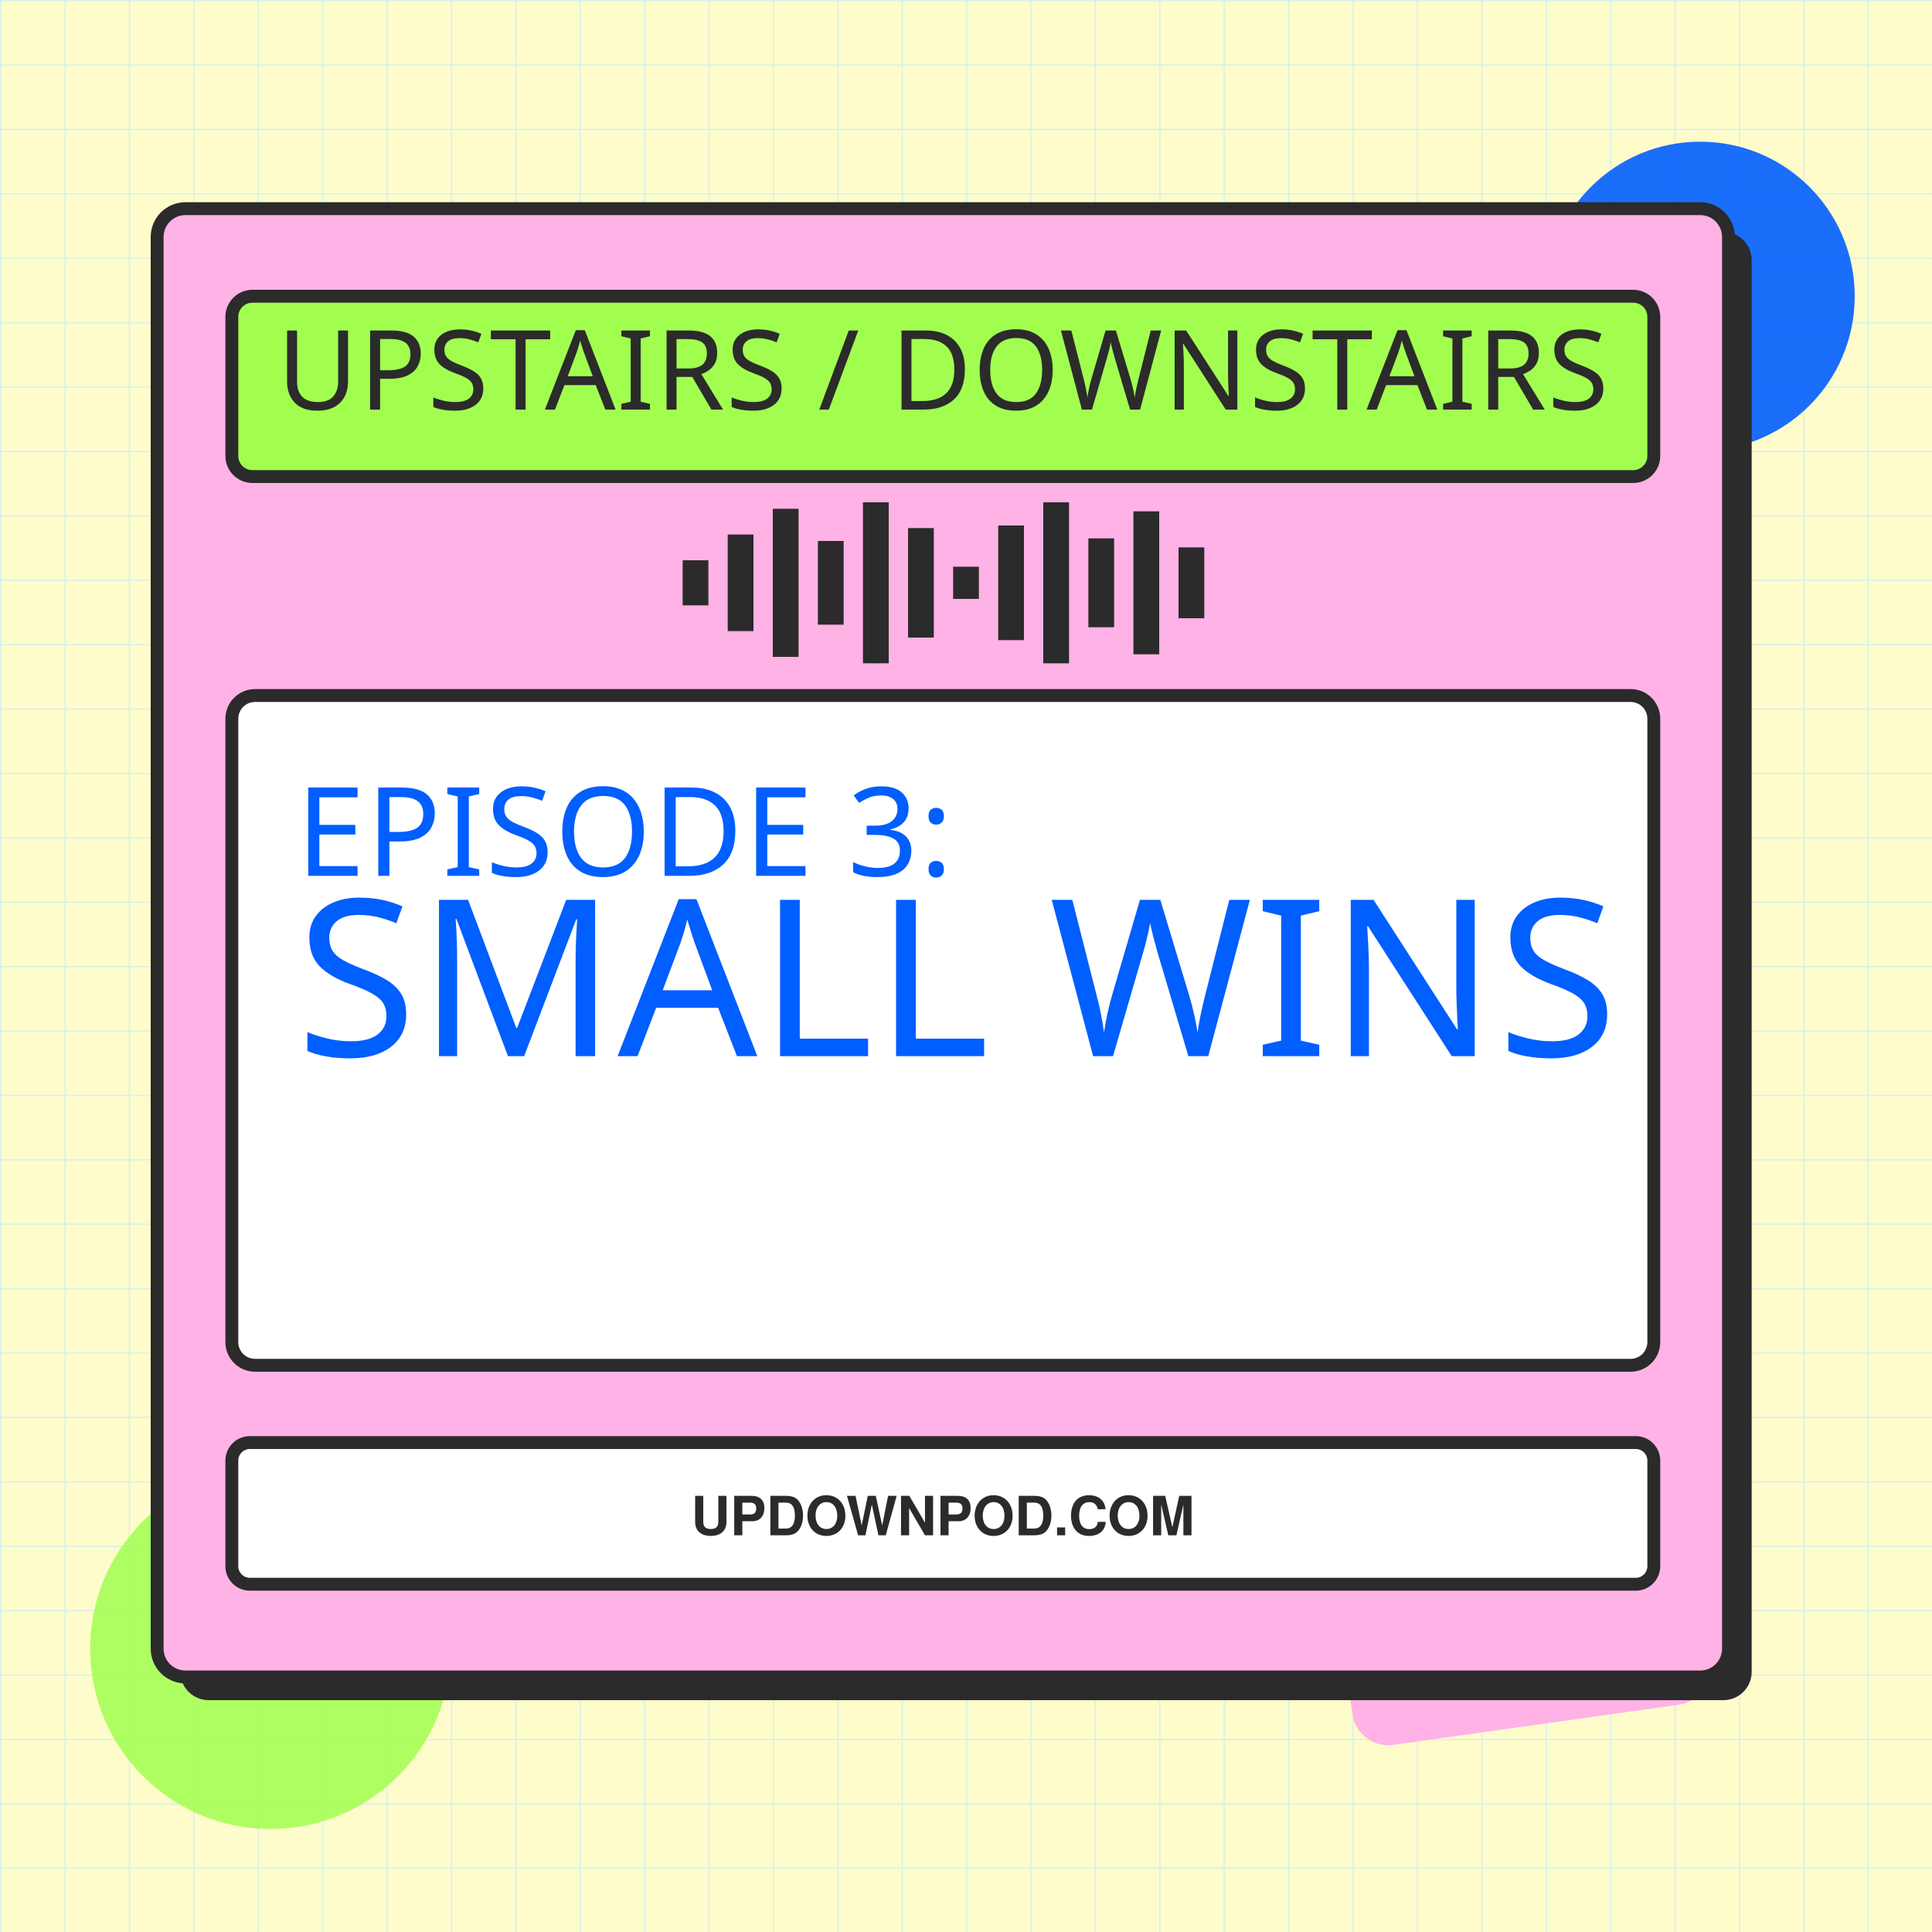
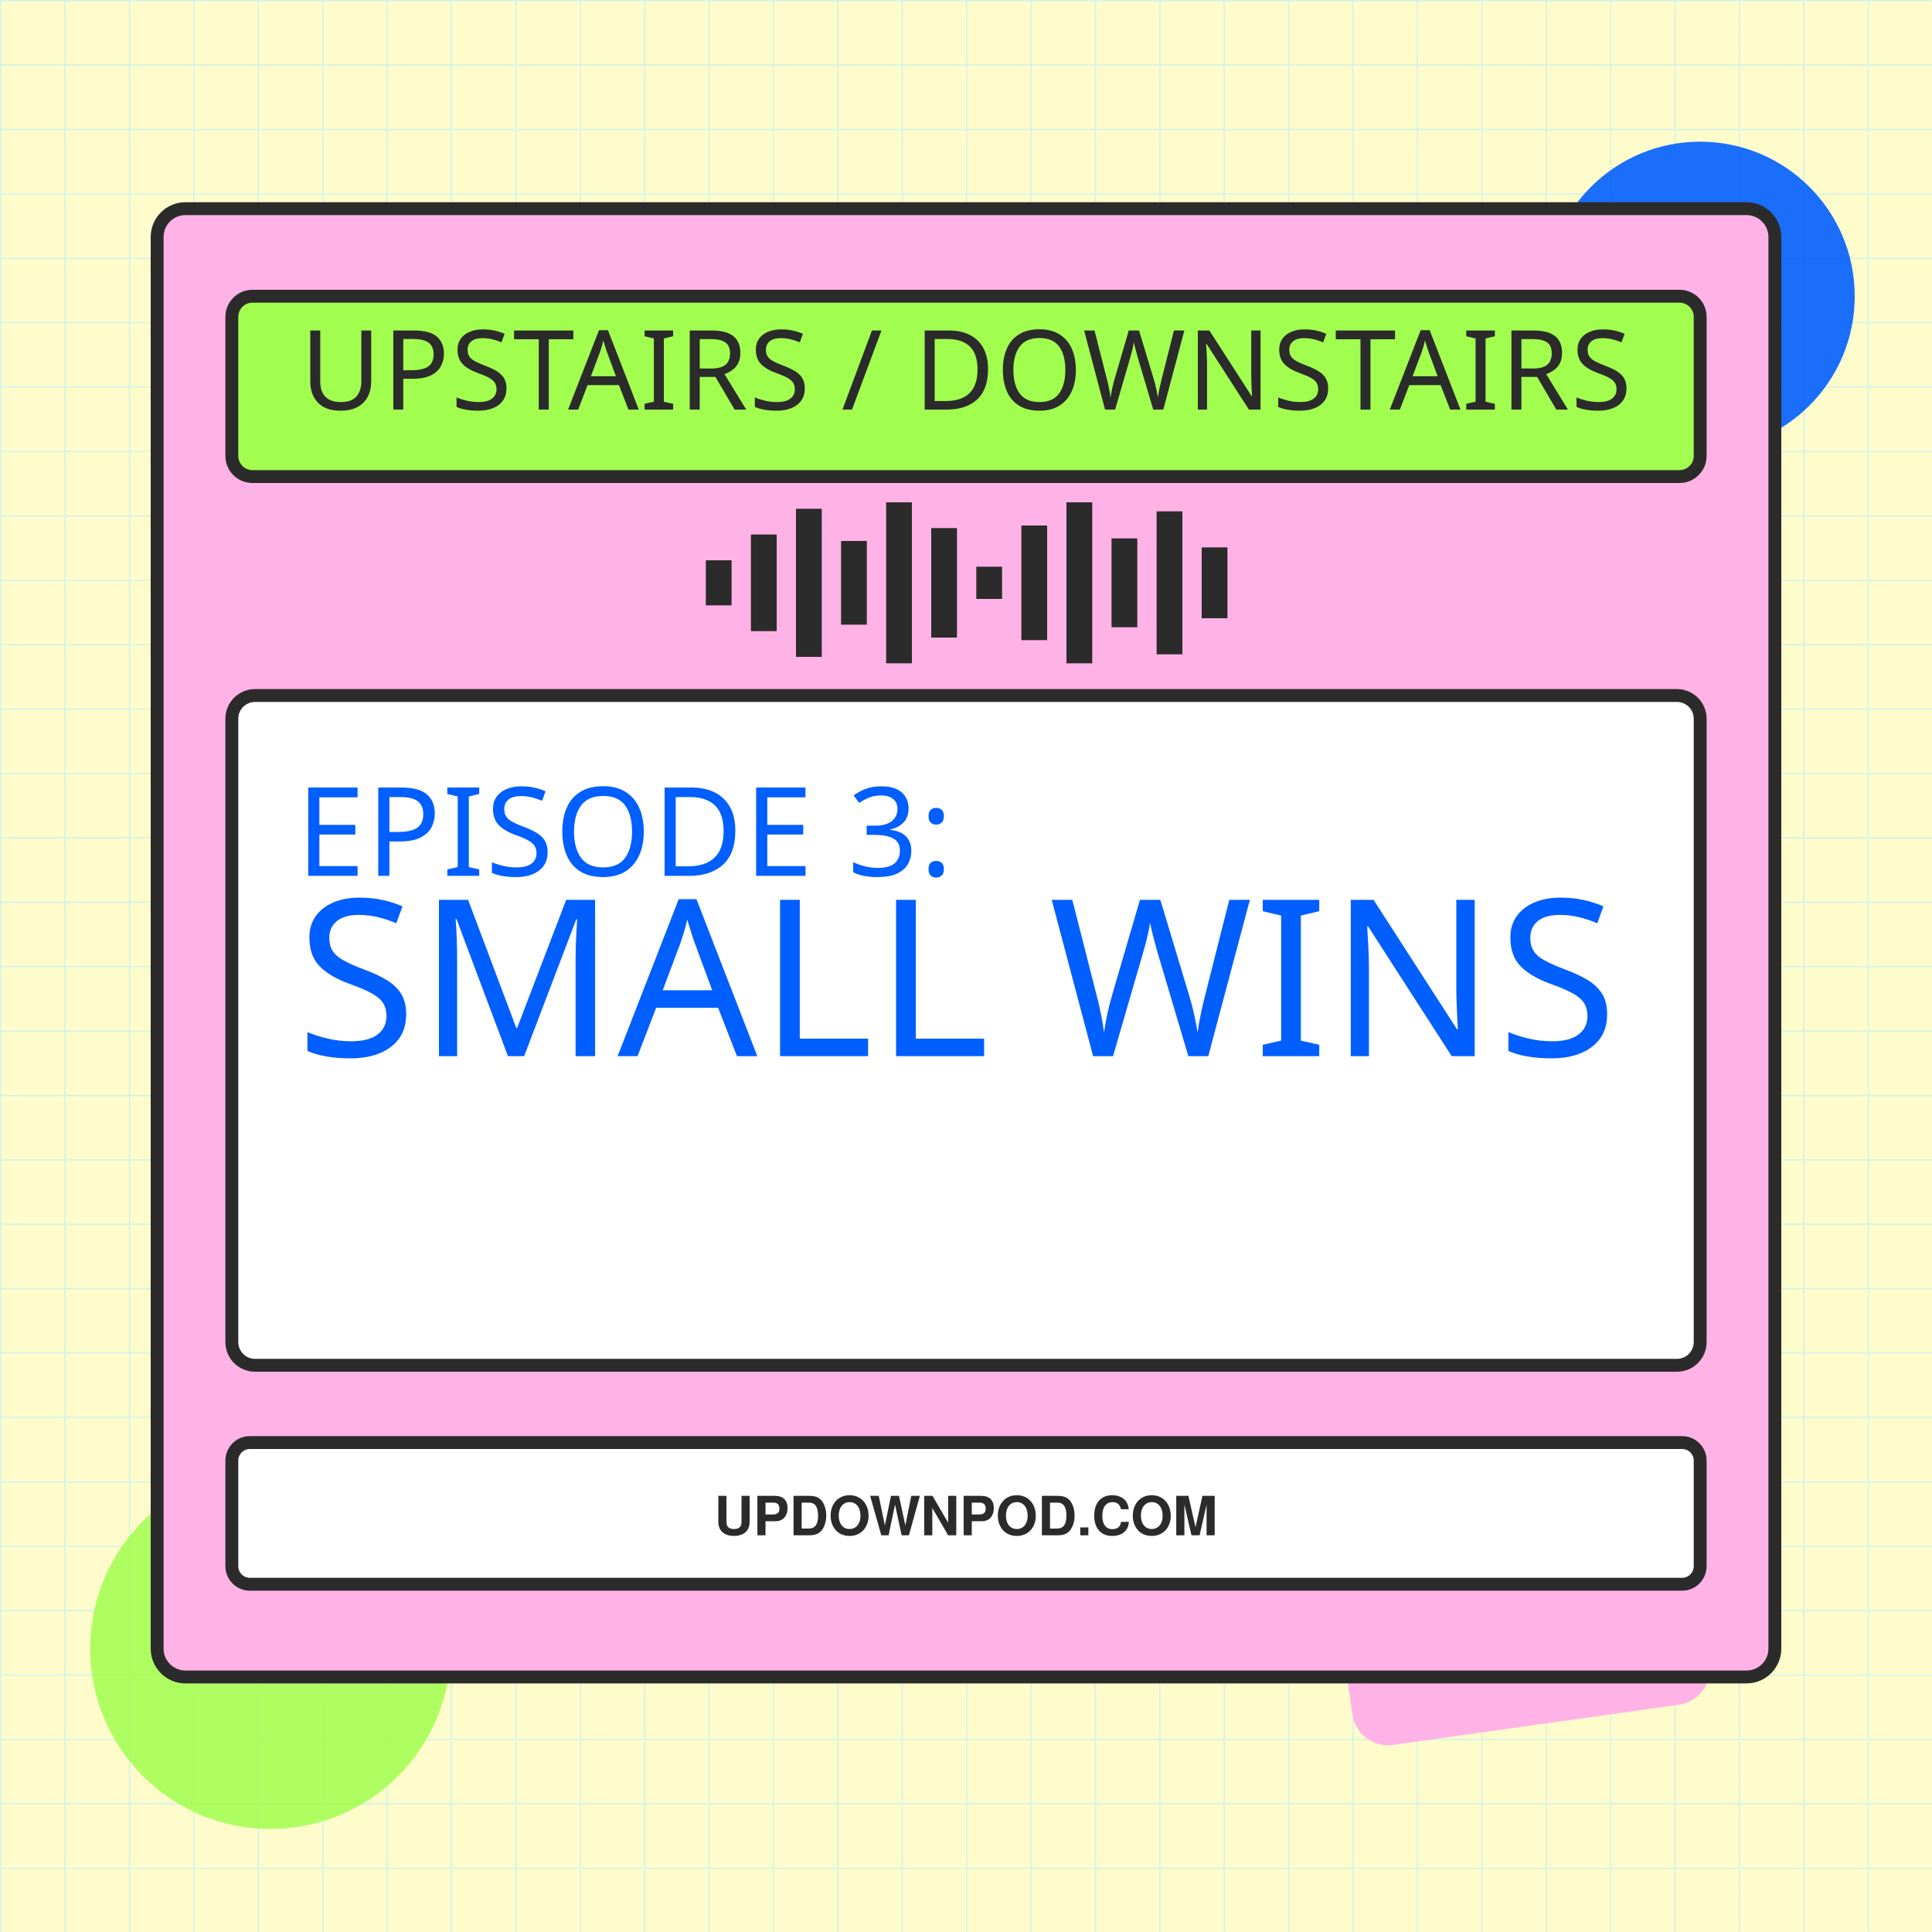
<svg xmlns="http://www.w3.org/2000/svg" width="1500" height="1500" viewBox="0 0 1500 1500" role="img" aria-label="Podcast episode cover art for Episode 3: Small Wins">
  <defs>
    <style>
      .graphite { fill: #2b2b2b; }
      .cream { fill: #fffccc; }
      .green { fill: #a1fe4f; }
      .blush { fill: #ffb2e6; }
      .blue { fill: #015eff; }
      .white { fill: #ffffff; }
      .stroke-graphite { stroke: #2b2b2b; stroke-width: 10; }
      .title {
        font-family: "Jersey 15", "Bungee", "Impact", "Arial Black", sans-serif;
        font-weight: 400;
        letter-spacing: 1px;
      }
      .sans {
        font-family: "Helvetica Neue", "Avenir Next", "Segoe UI", sans-serif;
      }
    </style>
    <pattern id="grid" width="50" height="50" patternUnits="userSpaceOnUse">
      <path d="M 50 0 L 0 0 0 50" fill="none" stroke="#b1e9ff" stroke-width="2" />
    </pattern>
  </defs>
  <rect x="0" y="0" width="1500" height="1500" class="cream" />
  <rect x="0" y="0" width="1500" height="1500" fill="url(#grid)" opacity="0.55" />
  <circle cx="1320" cy="230" r="120" class="blue" opacity="0.9" />
  <circle cx="210" cy="1280" r="140" class="green" opacity="0.85" />
  <rect x="1040" y="1160" width="280" height="180" rx="28" class="blush" transform="rotate(-8 1180 1250)" />
-   <rect x="140" y="180" width="1220" height="1140" rx="22" class="graphite" />
-   <rect x="122" y="162" width="1220" height="1140" rx="22" class="blush stroke-graphite" />
-   <rect x="180" y="230" width="1104" height="140" rx="16" class="green stroke-graphite" />
-   <text x="732" y="318" text-anchor="middle" class="title graphite" font-size="86">
+   <rect x="122" y="162" width="1256" height="1140" rx="22" class="blush stroke-graphite" />
+   <rect x="180" y="230" width="1140" height="140" rx="16" class="green stroke-graphite" />
+   <text x="750" y="318" text-anchor="middle" class="title graphite" font-size="86">
    UPSTAIRS / DOWNSTAIRS
  </text>
-   <g transform="translate(530 390)">
+   <g transform="translate(548 390)">
    <rect x="0" y="45" width="20" height="35" class="graphite" />
    <rect x="35" y="25" width="20" height="75" class="graphite" />
    <rect x="70" y="5" width="20" height="115" class="graphite" />
    <rect x="105" y="30" width="20" height="65" class="graphite" />
    <rect x="140" y="0" width="20" height="125" class="graphite" />
    <rect x="175" y="20" width="20" height="85" class="graphite" />
    <rect x="210" y="50" width="20" height="25" class="graphite" />
    <rect x="245" y="18" width="20" height="89" class="graphite" />
    <rect x="280" y="0" width="20" height="125" class="graphite" />
    <rect x="315" y="28" width="20" height="69" class="graphite" />
    <rect x="350" y="7" width="20" height="111" class="graphite" />
    <rect x="385" y="35" width="20" height="55" class="graphite" />
  </g>
-   <rect x="180" y="540" width="1104" height="520" rx="18" class="white stroke-graphite" />
+   <rect x="180" y="540" width="1140" height="520" rx="18" class="white stroke-graphite" />
  <text x="230" y="680" class="title blue" font-size="96">EPISODE 3:</text>
  <text x="230" y="820" class="title blue" font-size="170">SMALL WINS</text>
-   <rect x="180" y="1120" width="1104" height="110" rx="14" class="white stroke-graphite" />
-   <text x="732" y="1192" text-anchor="middle" class="sans graphite" font-size="42" font-weight="800">
+   <rect x="180" y="1120" width="1140" height="110" rx="14" class="white stroke-graphite" />
+   <text x="750" y="1192" text-anchor="middle" class="sans graphite" font-size="42" font-weight="800">
    UPDOWNPOD.COM
  </text>
</svg>
